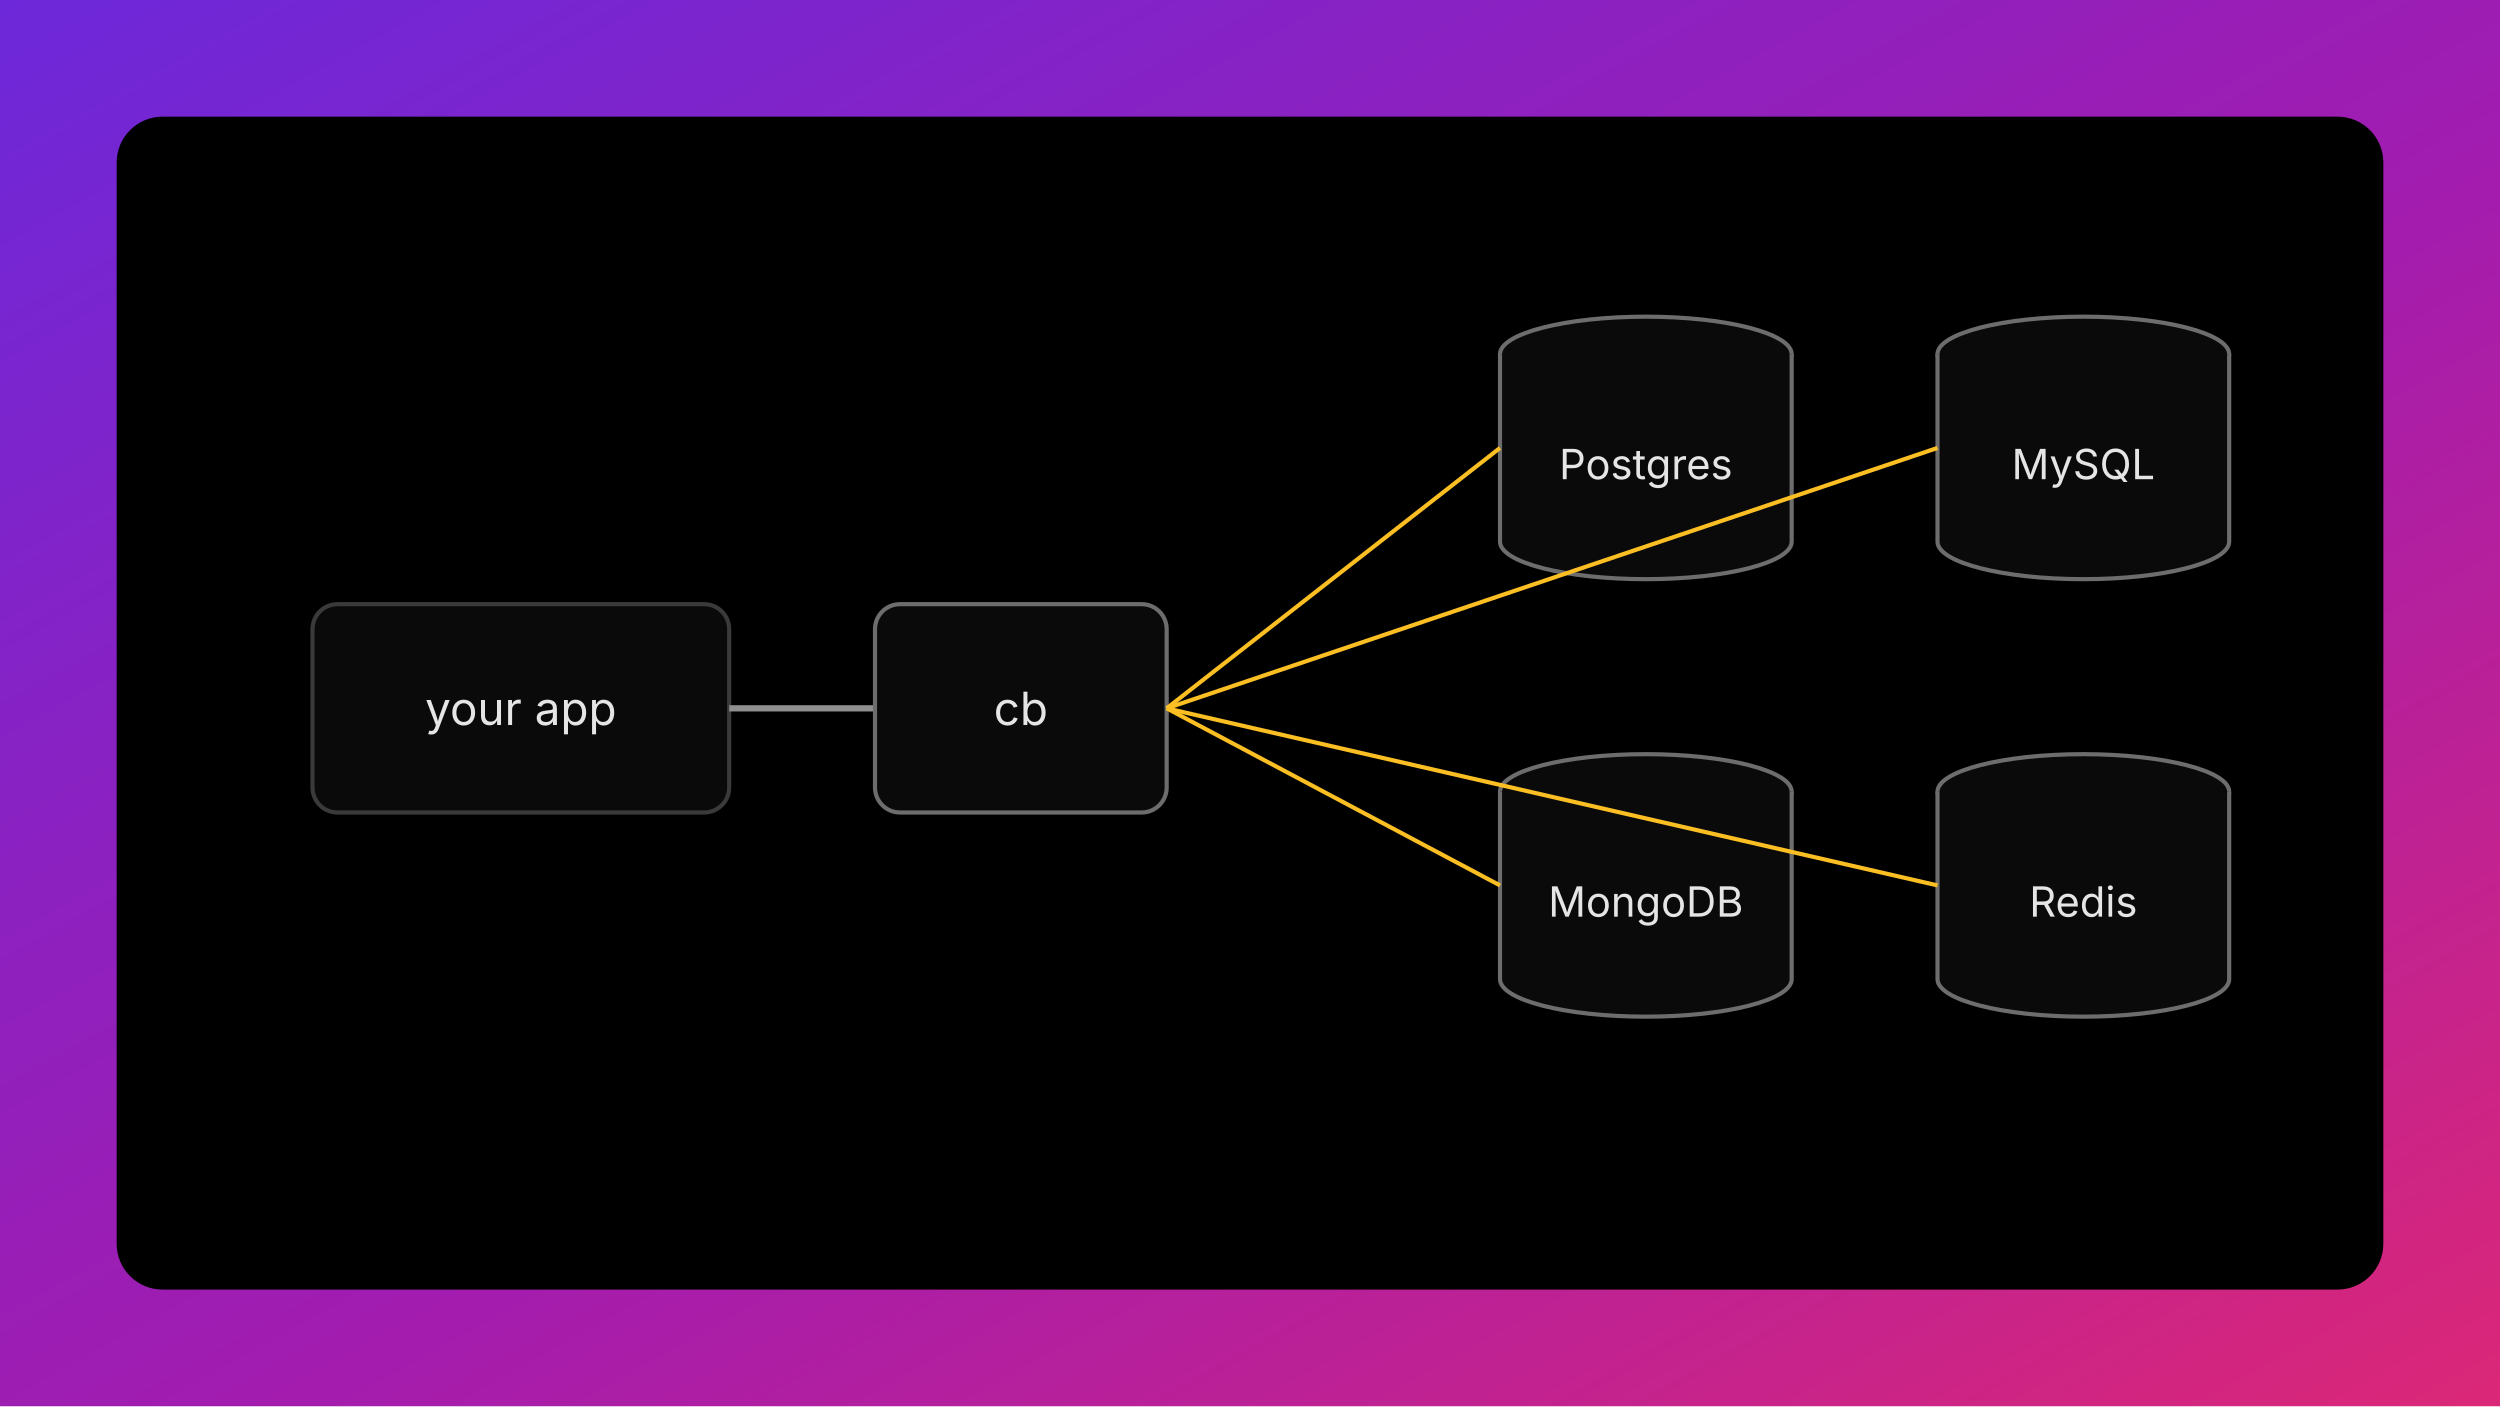
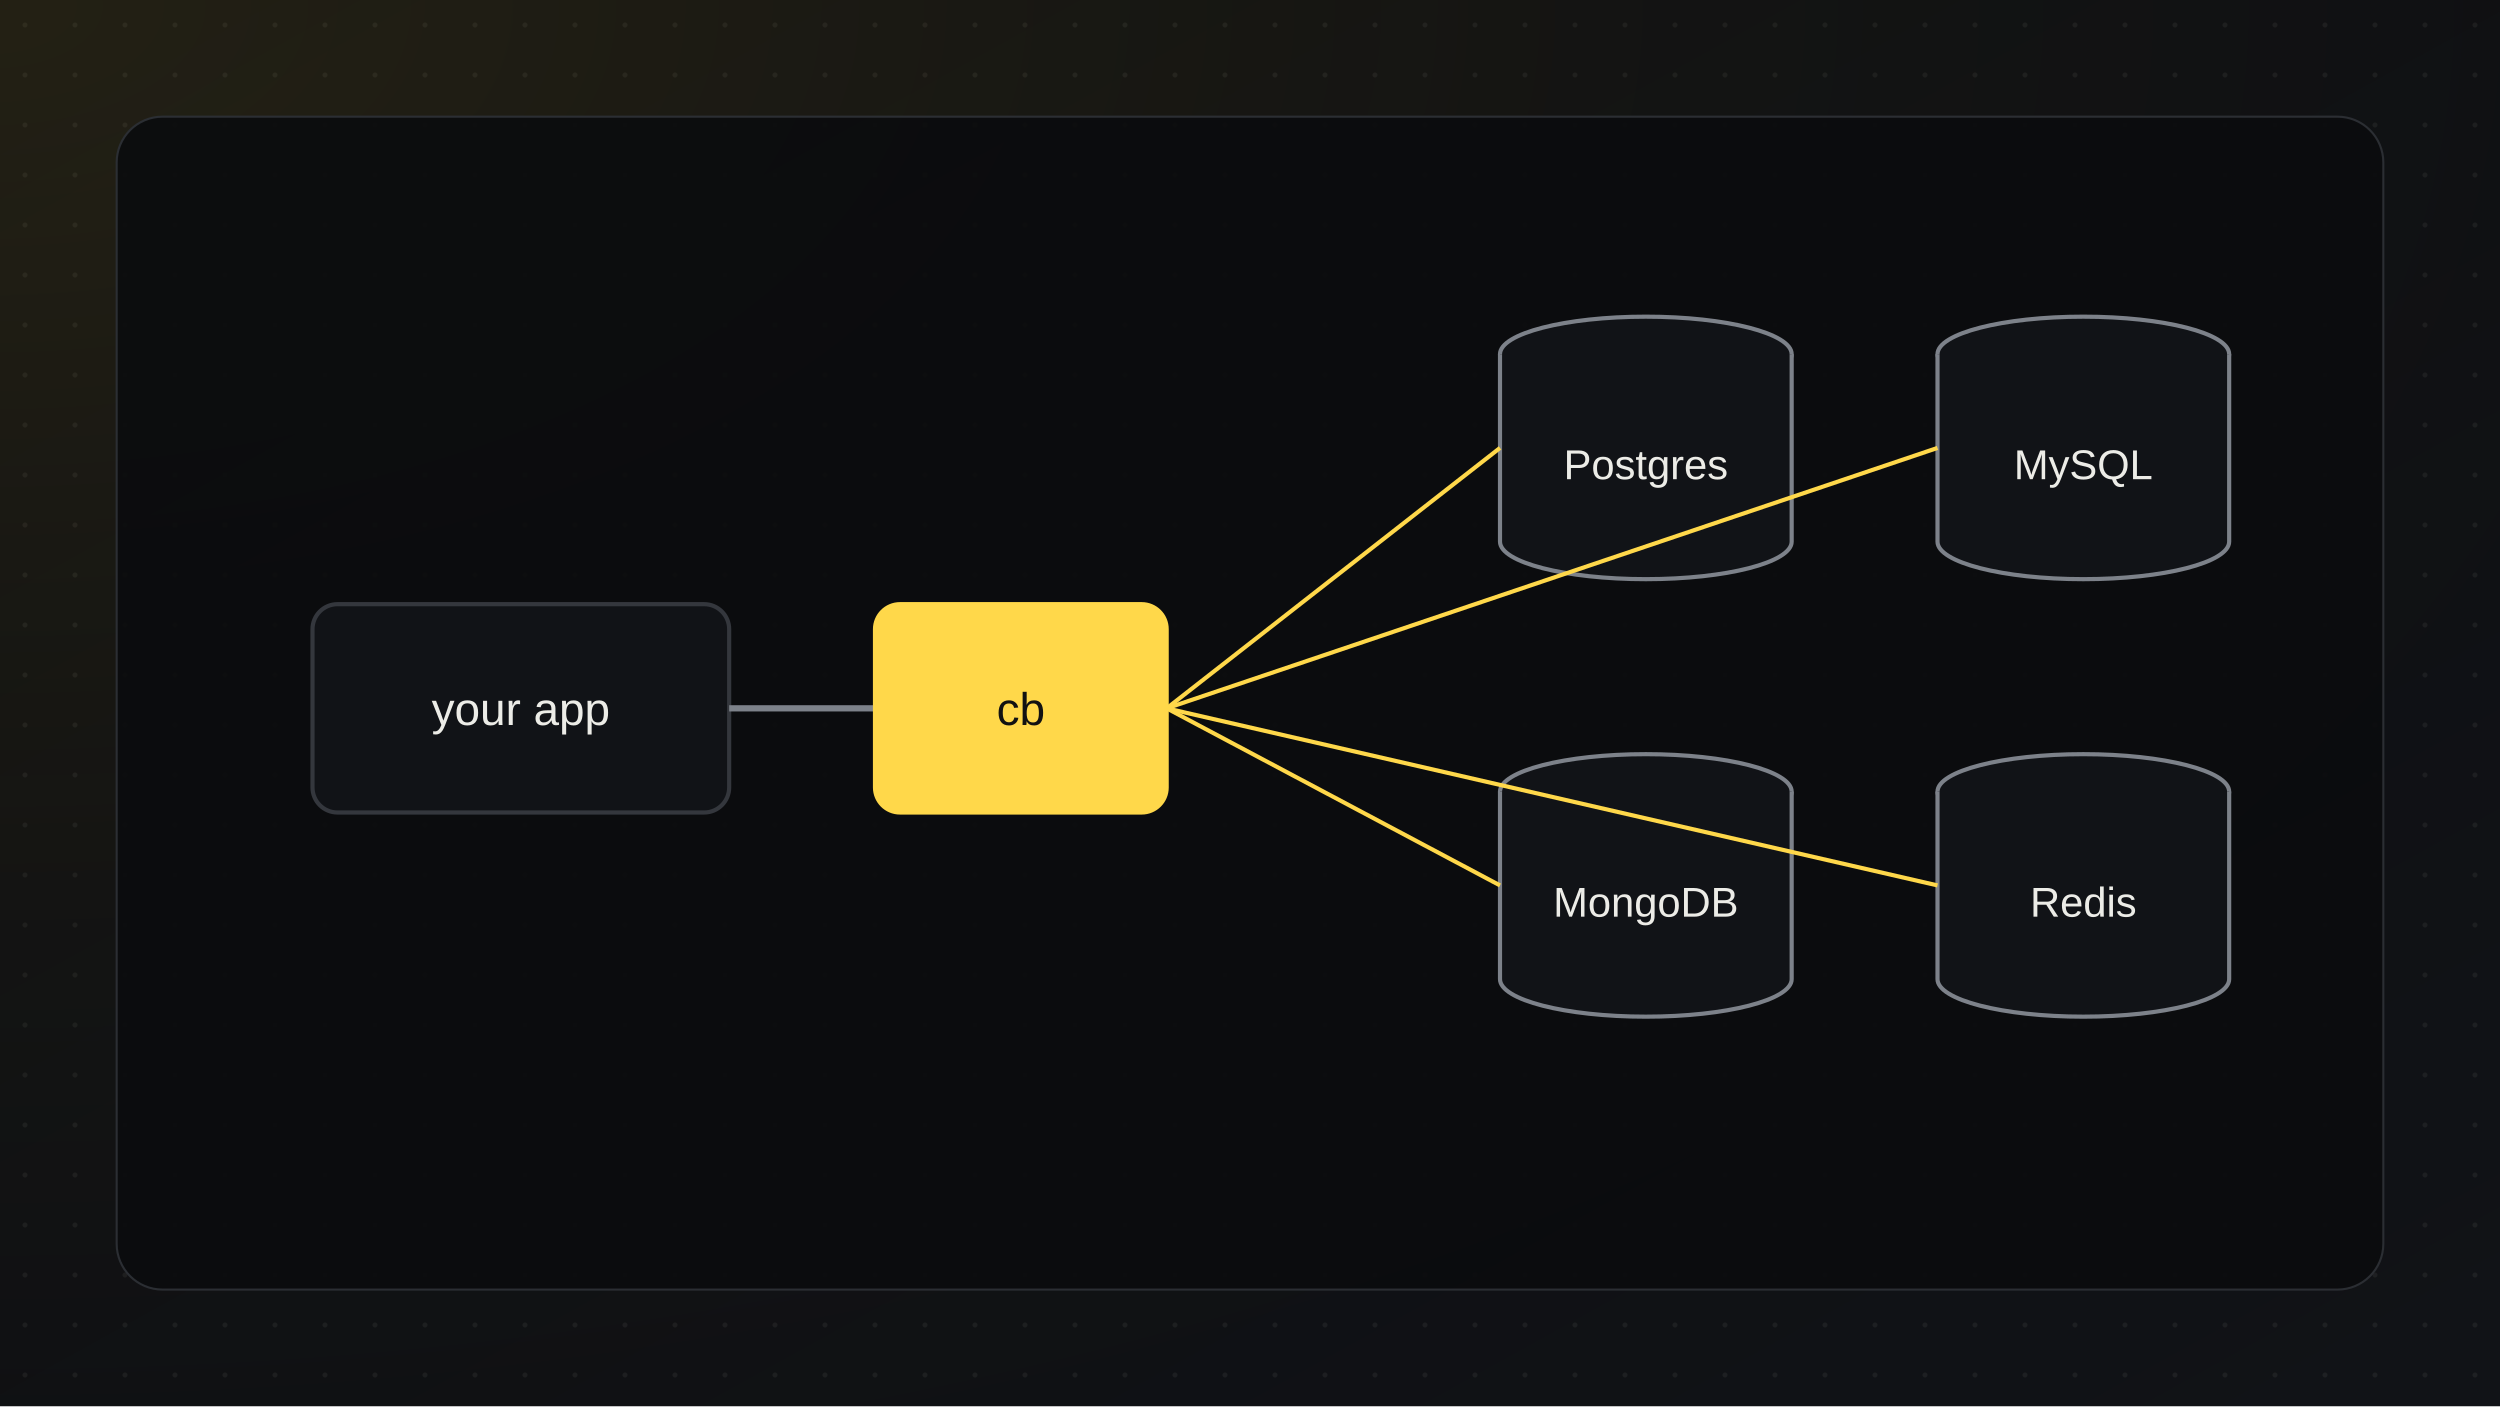
<svg xmlns="http://www.w3.org/2000/svg" viewBox="0 0 1200 675" width="1200" height="675">
  <defs>
    <linearGradient id="g" x1="0" y1="0" x2="1" y2="1">
-       <stop offset="0" stop-color="#6d28d9" />
-       <stop offset="0.55" stop-color="#a21caf" />
-       <stop offset="1" stop-color="#db2777" />
+       <stop offset="0" stop-color="#0b0c0e" />
+       <stop offset="1" stop-color="#111317" />
    </linearGradient>
+     <radialGradient id="glow" cx="0" cy="0" r="1.1">
+       <stop offset="0" stop-color="#ffd84a" stop-opacity="0.1" />
+       <stop offset="0.6" stop-color="#ffd84a" stop-opacity="0.025" />
+       <stop offset="1" stop-color="#ffd84a" stop-opacity="0" />
+     </radialGradient>
+     <pattern id="dots" width="24" height="24" patternUnits="userSpaceOnUse">
+       <circle cx="12" cy="12" r="1.2" fill="#ecece7" fill-opacity="0.06" />
+     </pattern>
  </defs>
  <rect width="1200" height="675" fill="url(#g)" />
-   <rect x="56" y="56" width="1088" height="563" rx="22" fill="#000" />
-   <rect x="150" y="290" width="200" height="100" rx="12" fill="#0a0a0a" stroke="#3a3a3a" stroke-width="2" />
-   <text x="250" y="348" text-anchor="middle" fill="#e5e5e5" font-size="22" font-family="ui-sans-serif, -apple-system, Segoe UI, sans-serif">your app</text>
-   <path d="M350 340 H420" stroke="#8f8f8f" stroke-width="3" />
-   <rect x="420" y="290" width="140" height="100" rx="12" fill="#0a0a0a" stroke="#6d6d6d" stroke-width="2" />
-   <text x="490" y="348" text-anchor="middle" fill="#e5e5e5" font-size="22" font-family="ui-sans-serif, -apple-system, Segoe UI, sans-serif">cb</text>
-   <ellipse cx="790" cy="170" rx="70" ry="18" fill="#0a0a0a" stroke="#6d6d6d" stroke-width="2" />
-   <path d="M720 170 v90 a70 18 0 0 0 140 0 v-90" fill="#0a0a0a" stroke="#6d6d6d" stroke-width="2" />
-   <text x="790" y="230" text-anchor="middle" fill="#e5e5e5" font-size="20" font-family="ui-sans-serif, -apple-system, Segoe UI, sans-serif">Postgres</text>
-   <path d="M560 340 L720 215" stroke="#fbbf24" stroke-width="2" />
-   <ellipse cx="1000" cy="170" rx="70" ry="18" fill="#0a0a0a" stroke="#6d6d6d" stroke-width="2" />
-   <path d="M930 170 v90 a70 18 0 0 0 140 0 v-90" fill="#0a0a0a" stroke="#6d6d6d" stroke-width="2" />
-   <text x="1000" y="230" text-anchor="middle" fill="#e5e5e5" font-size="20" font-family="ui-sans-serif, -apple-system, Segoe UI, sans-serif">MySQL</text>
-   <path d="M560 340 L930 215" stroke="#fbbf24" stroke-width="2" />
-   <ellipse cx="790" cy="380" rx="70" ry="18" fill="#0a0a0a" stroke="#6d6d6d" stroke-width="2" />
-   <path d="M720 380 v90 a70 18 0 0 0 140 0 v-90" fill="#0a0a0a" stroke="#6d6d6d" stroke-width="2" />
-   <text x="790" y="440" text-anchor="middle" fill="#e5e5e5" font-size="20" font-family="ui-sans-serif, -apple-system, Segoe UI, sans-serif">MongoDB</text>
-   <path d="M560 340 L720 425" stroke="#fbbf24" stroke-width="2" />
-   <ellipse cx="1000" cy="380" rx="70" ry="18" fill="#0a0a0a" stroke="#6d6d6d" stroke-width="2" />
-   <path d="M930 380 v90 a70 18 0 0 0 140 0 v-90" fill="#0a0a0a" stroke="#6d6d6d" stroke-width="2" />
-   <text x="1000" y="440" text-anchor="middle" fill="#e5e5e5" font-size="20" font-family="ui-sans-serif, -apple-system, Segoe UI, sans-serif">Redis</text>
-   <path d="M560 340 L930 425" stroke="#fbbf24" stroke-width="2" />
+   <rect width="1200" height="675" fill="url(#dots)" />
+   <rect width="1200" height="675" fill="url(#glow)" />
+   <rect x="56" y="56" width="1088" height="563" rx="22" fill="#0b0c0e" fill-opacity="0.9" stroke="#2b2e33" stroke-width="1" />
+   <rect x="150" y="290" width="200" height="100" rx="12" fill="#111317" stroke="#34373d" stroke-width="2" />
+   <text x="250" y="348" text-anchor="middle" fill="#ecece7" font-size="22" font-family="Archivo, Helvetica Neue, Arial, sans-serif">your app</text>
+   <path d="M350 340 H420" stroke="#7d828a" stroke-width="3" />
+   <rect x="420" y="290" width="140" height="100" rx="12" fill="#ffd84a" stroke="#ffd84a" stroke-width="2" />
+   <text x="490" y="348" text-anchor="middle" fill="#121212" font-size="22" font-family="Archivo, Helvetica Neue, Arial, sans-serif">cb</text>
+   <ellipse cx="790" cy="170" rx="70" ry="18" fill="#111317" stroke="#7d828a" stroke-width="2" />
+   <path d="M720 170 v90 a70 18 0 0 0 140 0 v-90" fill="#111317" stroke="#7d828a" stroke-width="2" />
+   <text x="790" y="230" text-anchor="middle" fill="#ecece7" font-size="20" font-family="Archivo, Helvetica Neue, Arial, sans-serif">Postgres</text>
+   <path d="M560 340 L720 215" stroke="#ffd84a" stroke-width="2" />
+   <ellipse cx="1000" cy="170" rx="70" ry="18" fill="#111317" stroke="#7d828a" stroke-width="2" />
+   <path d="M930 170 v90 a70 18 0 0 0 140 0 v-90" fill="#111317" stroke="#7d828a" stroke-width="2" />
+   <text x="1000" y="230" text-anchor="middle" fill="#ecece7" font-size="20" font-family="Archivo, Helvetica Neue, Arial, sans-serif">MySQL</text>
+   <path d="M560 340 L930 215" stroke="#ffd84a" stroke-width="2" />
+   <ellipse cx="790" cy="380" rx="70" ry="18" fill="#111317" stroke="#7d828a" stroke-width="2" />
+   <path d="M720 380 v90 a70 18 0 0 0 140 0 v-90" fill="#111317" stroke="#7d828a" stroke-width="2" />
+   <text x="790" y="440" text-anchor="middle" fill="#ecece7" font-size="20" font-family="Archivo, Helvetica Neue, Arial, sans-serif">MongoDB</text>
+   <path d="M560 340 L720 425" stroke="#ffd84a" stroke-width="2" />
+   <ellipse cx="1000" cy="380" rx="70" ry="18" fill="#111317" stroke="#7d828a" stroke-width="2" />
+   <path d="M930 380 v90 a70 18 0 0 0 140 0 v-90" fill="#111317" stroke="#7d828a" stroke-width="2" />
+   <text x="1000" y="440" text-anchor="middle" fill="#ecece7" font-size="20" font-family="Archivo, Helvetica Neue, Arial, sans-serif">Redis</text>
+   <path d="M560 340 L930 425" stroke="#ffd84a" stroke-width="2" />
</svg>
